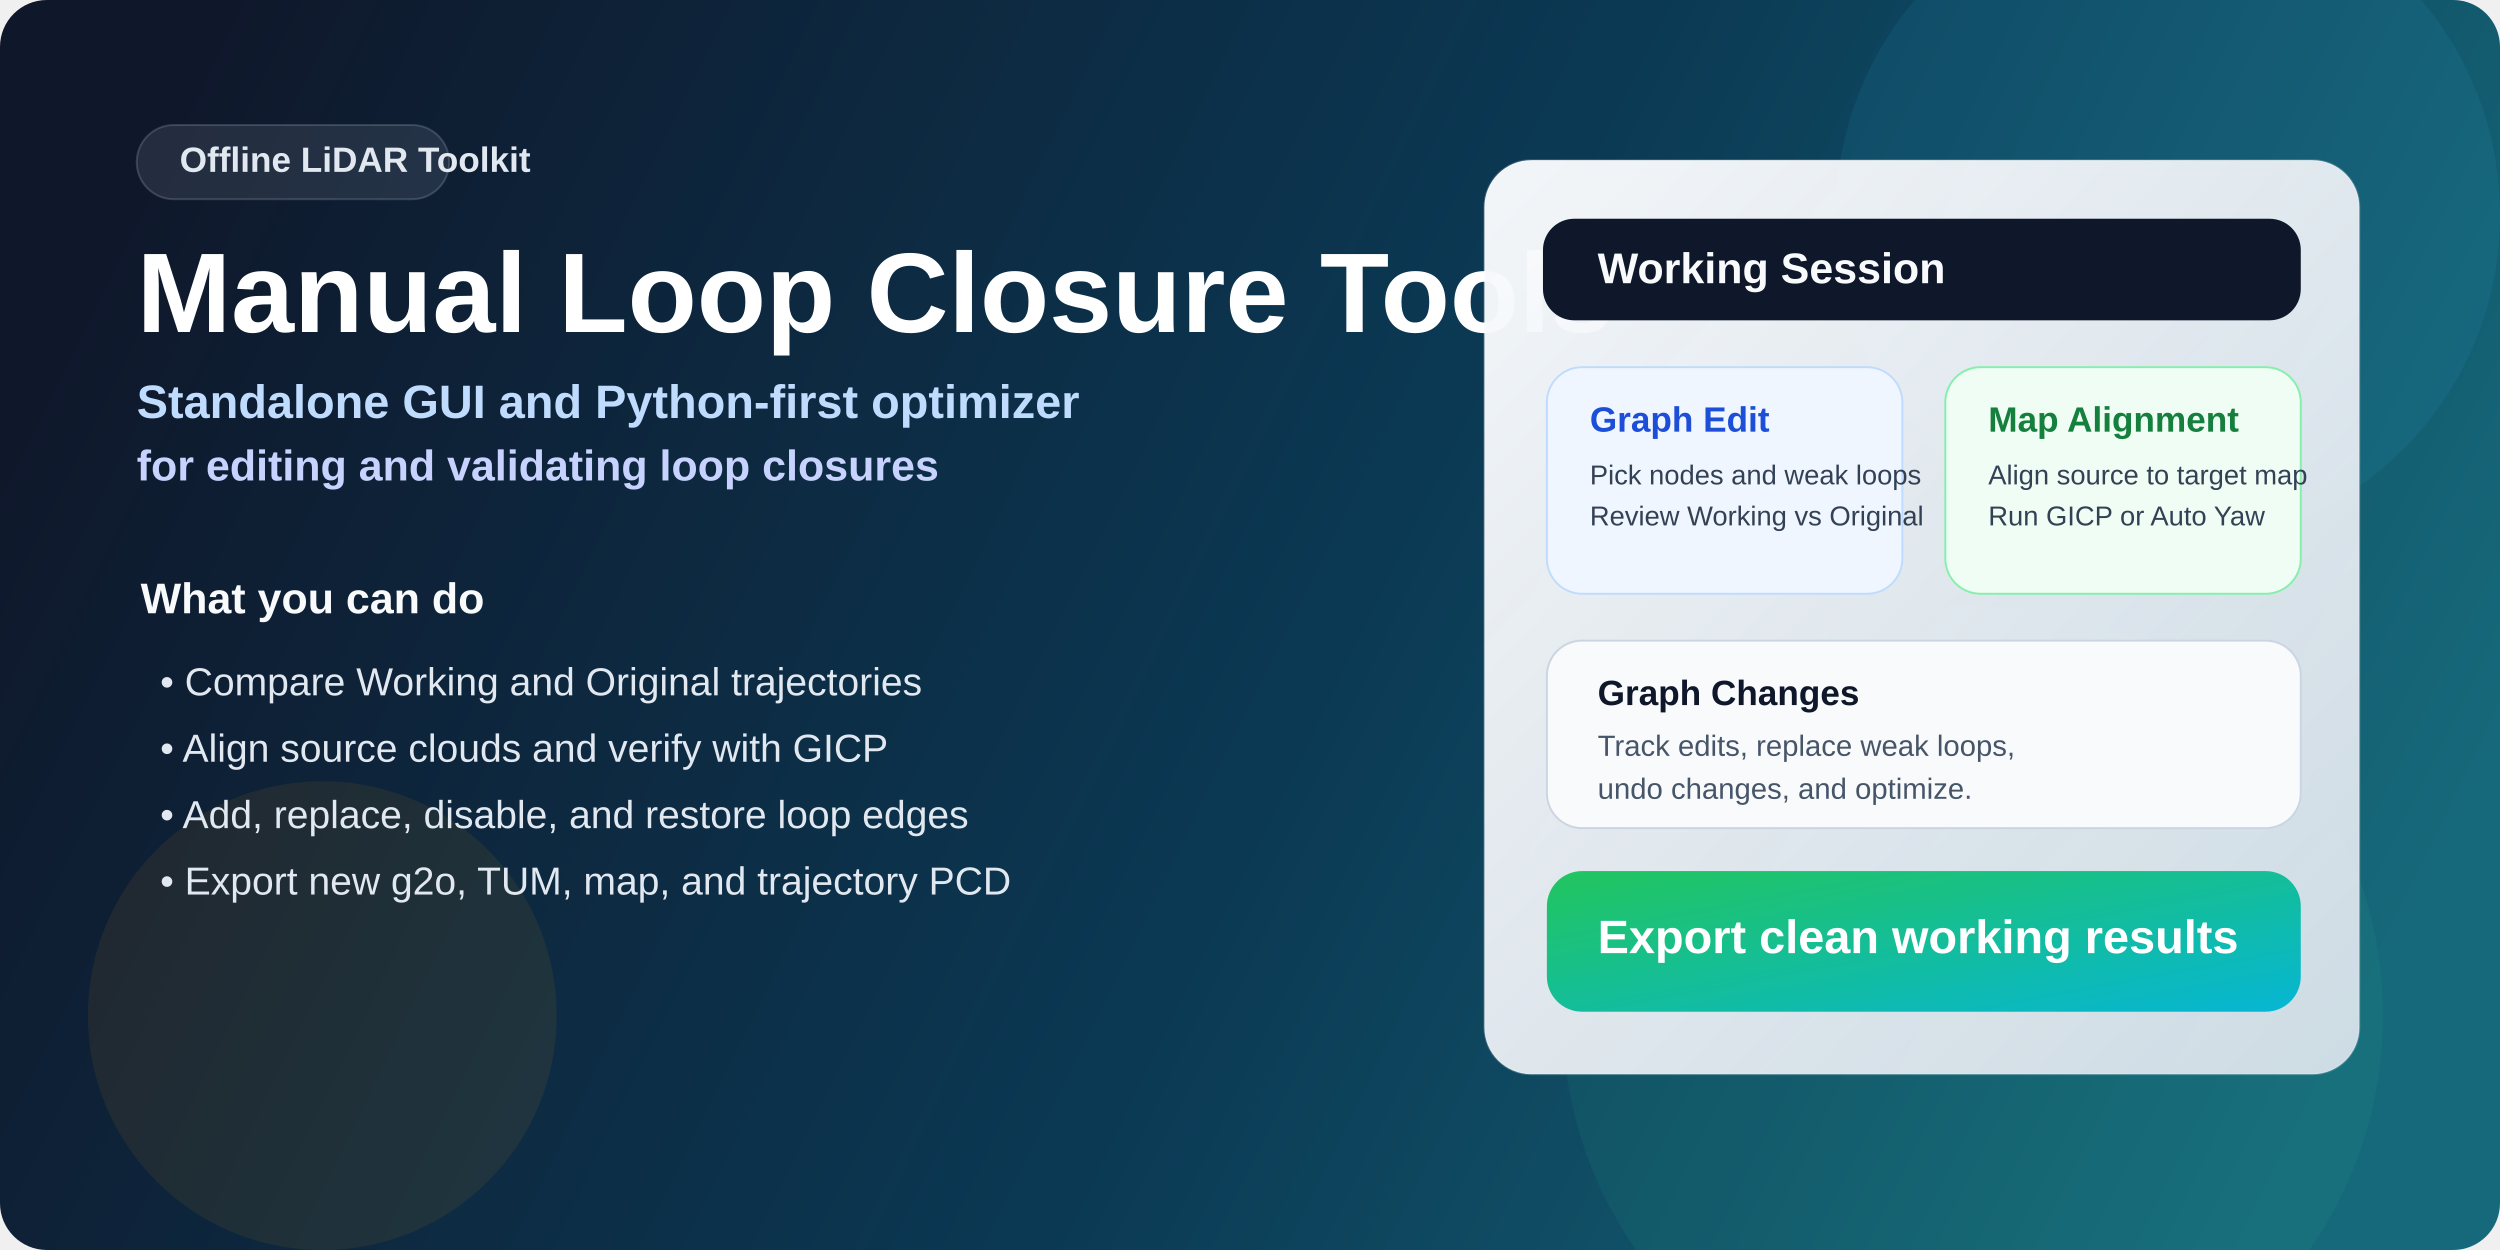
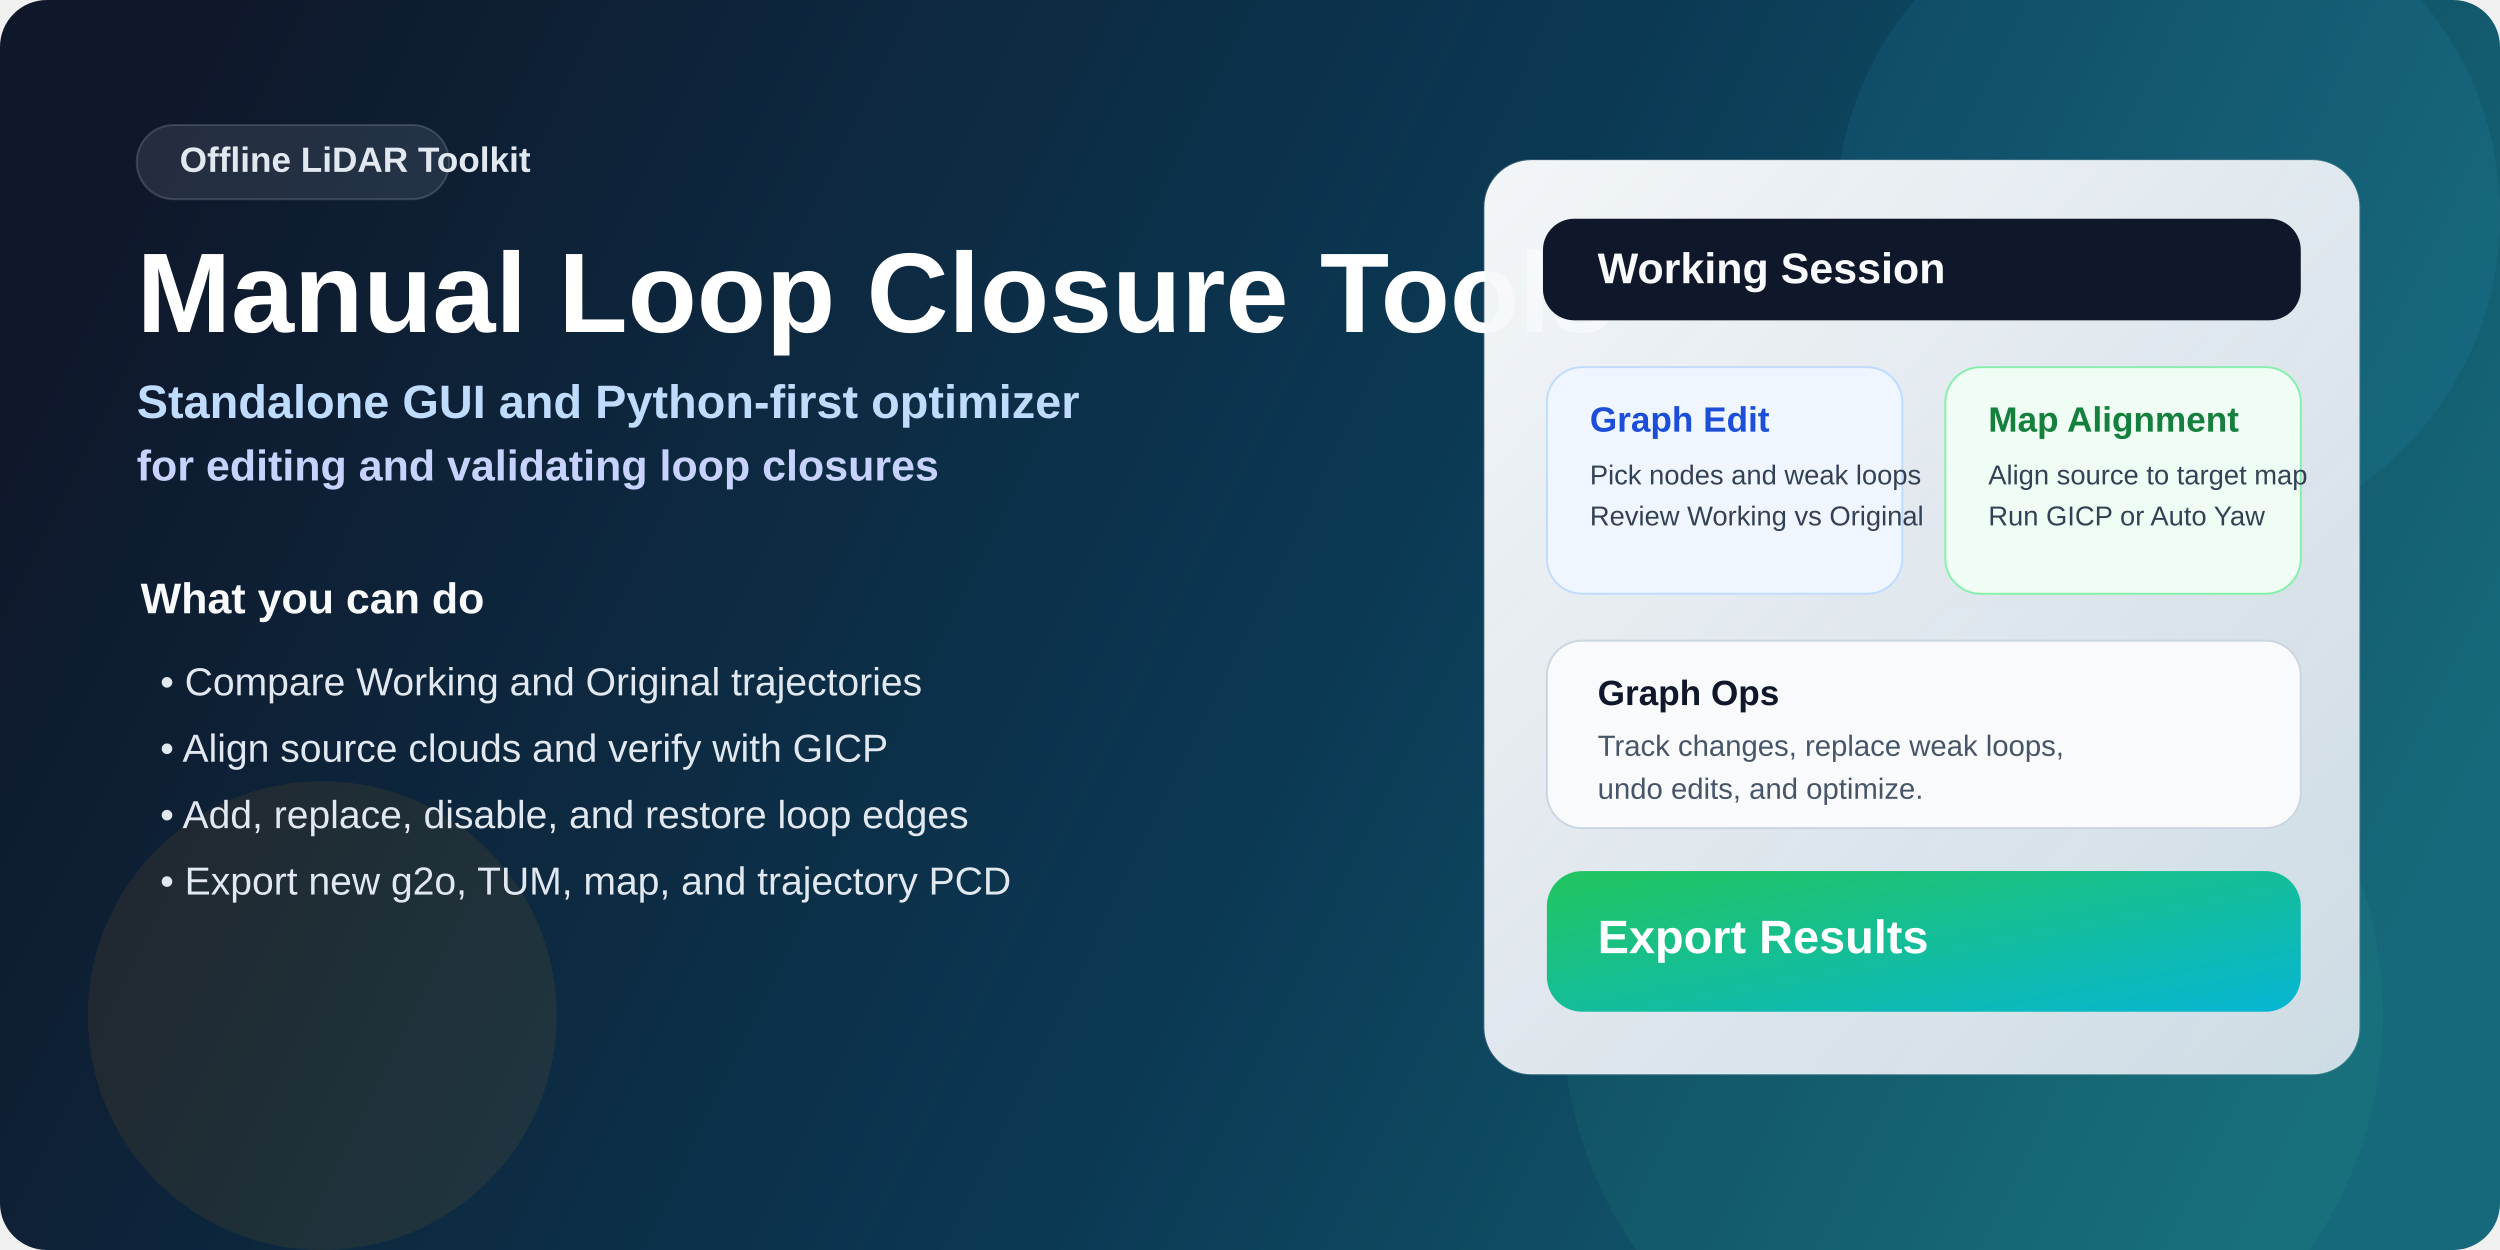
<svg xmlns="http://www.w3.org/2000/svg" width="1280" height="640" viewBox="0 0 1280 640" fill="none">
  <defs>
    <linearGradient id="bg" x1="80" y1="40" x2="1180" y2="580" gradientUnits="userSpaceOnUse">
      <stop stop-color="#0F172A" />
      <stop offset="0.55" stop-color="#0B3954" />
      <stop offset="1" stop-color="#16697A" />
    </linearGradient>
    <linearGradient id="card" x1="0" y1="0" x2="1" y2="1">
      <stop stop-color="#F8FAFC" stop-opacity="0.98" />
      <stop offset="1" stop-color="#E2E8F0" stop-opacity="0.90" />
    </linearGradient>
    <linearGradient id="accent" x1="0" y1="0" x2="1" y2="1">
      <stop stop-color="#22C55E" />
      <stop offset="1" stop-color="#06B6D4" />
    </linearGradient>
  </defs>
  <rect width="1280" height="640" rx="24" fill="url(#bg)" />
  <circle cx="1110" cy="110" r="170" fill="#38BDF8" fill-opacity="0.08" />
  <circle cx="1010" cy="520" r="210" fill="#34D399" fill-opacity="0.07" />
  <circle cx="165" cy="520" r="120" fill="#F59E0B" fill-opacity="0.08" />
  <rect x="70" y="64" width="160" height="38" rx="19" fill="#E2E8F0" fill-opacity="0.10" stroke="#E2E8F0" stroke-opacity="0.18" />
  <text x="92" y="88" fill="#E2E8F0" font-family="Arial, sans-serif" font-size="18" font-weight="700">Offline LiDAR Toolkit</text>
  <text x="70" y="170" fill="white" font-family="Arial, sans-serif" font-size="58" font-weight="800">Manual Loop Closure Tools</text>
  <text x="70" y="214" fill="#BFDBFE" font-family="Arial, sans-serif" font-size="24" font-weight="600">
    Standalone GUI and Python-first optimizer
  </text>
  <text x="70" y="246" fill="#C7D2FE" font-family="Arial, sans-serif" font-size="22" font-weight="600">
    for editing and validating loop closures
  </text>
  <text x="72" y="314" fill="#F8FAFC" font-family="Arial, sans-serif" font-size="22" font-weight="700">What you can do</text>
  <text x="82" y="356" fill="#E2E8F0" font-family="Arial, sans-serif" font-size="20">• Compare Working and Original trajectories</text>
  <text x="82" y="390" fill="#E2E8F0" font-family="Arial, sans-serif" font-size="20">• Align source clouds and verify with GICP</text>
  <text x="82" y="424" fill="#E2E8F0" font-family="Arial, sans-serif" font-size="20">• Add, replace, disable, and restore loop edges</text>
  <text x="82" y="458" fill="#E2E8F0" font-family="Arial, sans-serif" font-size="20">• Export new g2o, TUM, map, and trajectory PCD</text>
  <rect x="760" y="82" width="448" height="468" rx="24" fill="url(#card)" stroke="#FFFFFF" stroke-opacity="0.18" />
  <rect x="790" y="112" width="388" height="52" rx="16" fill="#0F172A" />
  <text x="818" y="145" fill="#F8FAFC" font-family="Arial, sans-serif" font-size="22" font-weight="700">Working Session</text>
  <rect x="792" y="188" width="182" height="116" rx="18" fill="#EFF6FF" stroke="#BFDBFE" />
  <text x="814" y="221" fill="#1D4ED8" font-family="Arial, sans-serif" font-size="18" font-weight="700">Graph Edit</text>
  <text x="814" y="248" fill="#334155" font-family="Arial, sans-serif" font-size="14">Pick nodes and weak loops</text>
  <text x="814" y="269" fill="#334155" font-family="Arial, sans-serif" font-size="14">Review Working vs Original</text>
  <rect x="996" y="188" width="182" height="116" rx="18" fill="#F0FDF4" stroke="#86EFAC" />
  <text x="1018" y="221" fill="#15803D" font-family="Arial, sans-serif" font-size="18" font-weight="700">Map Alignment</text>
  <text x="1018" y="248" fill="#334155" font-family="Arial, sans-serif" font-size="14">Align source to target map</text>
  <text x="1018" y="269" fill="#334155" font-family="Arial, sans-serif" font-size="14">Run GICP or Auto Yaw</text>
  <rect x="792" y="328" width="386" height="96" rx="18" fill="#F8FAFC" stroke="#CBD5E1" />
-   <text x="818" y="361" fill="#0F172A" font-family="Arial, sans-serif" font-size="18" font-weight="700">Graph Changes</text>
-   <text x="818" y="387" fill="#475569" font-family="Arial, sans-serif" font-size="15">Track edits, replace weak loops,</text>
-   <text x="818" y="409" fill="#475569" font-family="Arial, sans-serif" font-size="15">undo changes, and optimize.</text>
+   <text x="818" y="361" fill="#0F172A" font-family="Arial, sans-serif" font-size="18" font-weight="700">Graph Ops</text>
+   <text x="818" y="387" fill="#475569" font-family="Arial, sans-serif" font-size="15">Track changes, replace weak loops,</text>
+   <text x="818" y="409" fill="#475569" font-family="Arial, sans-serif" font-size="15">undo edits, and optimize.</text>
  <rect x="792" y="446" width="386" height="72" rx="18" fill="url(#accent)" />
-   <text x="818" y="488" fill="white" font-family="Arial, sans-serif" font-size="24" font-weight="800">Export clean working results</text>
+   <text x="818" y="488" fill="white" font-family="Arial, sans-serif" font-size="24" font-weight="800">Export Results</text>
</svg>
